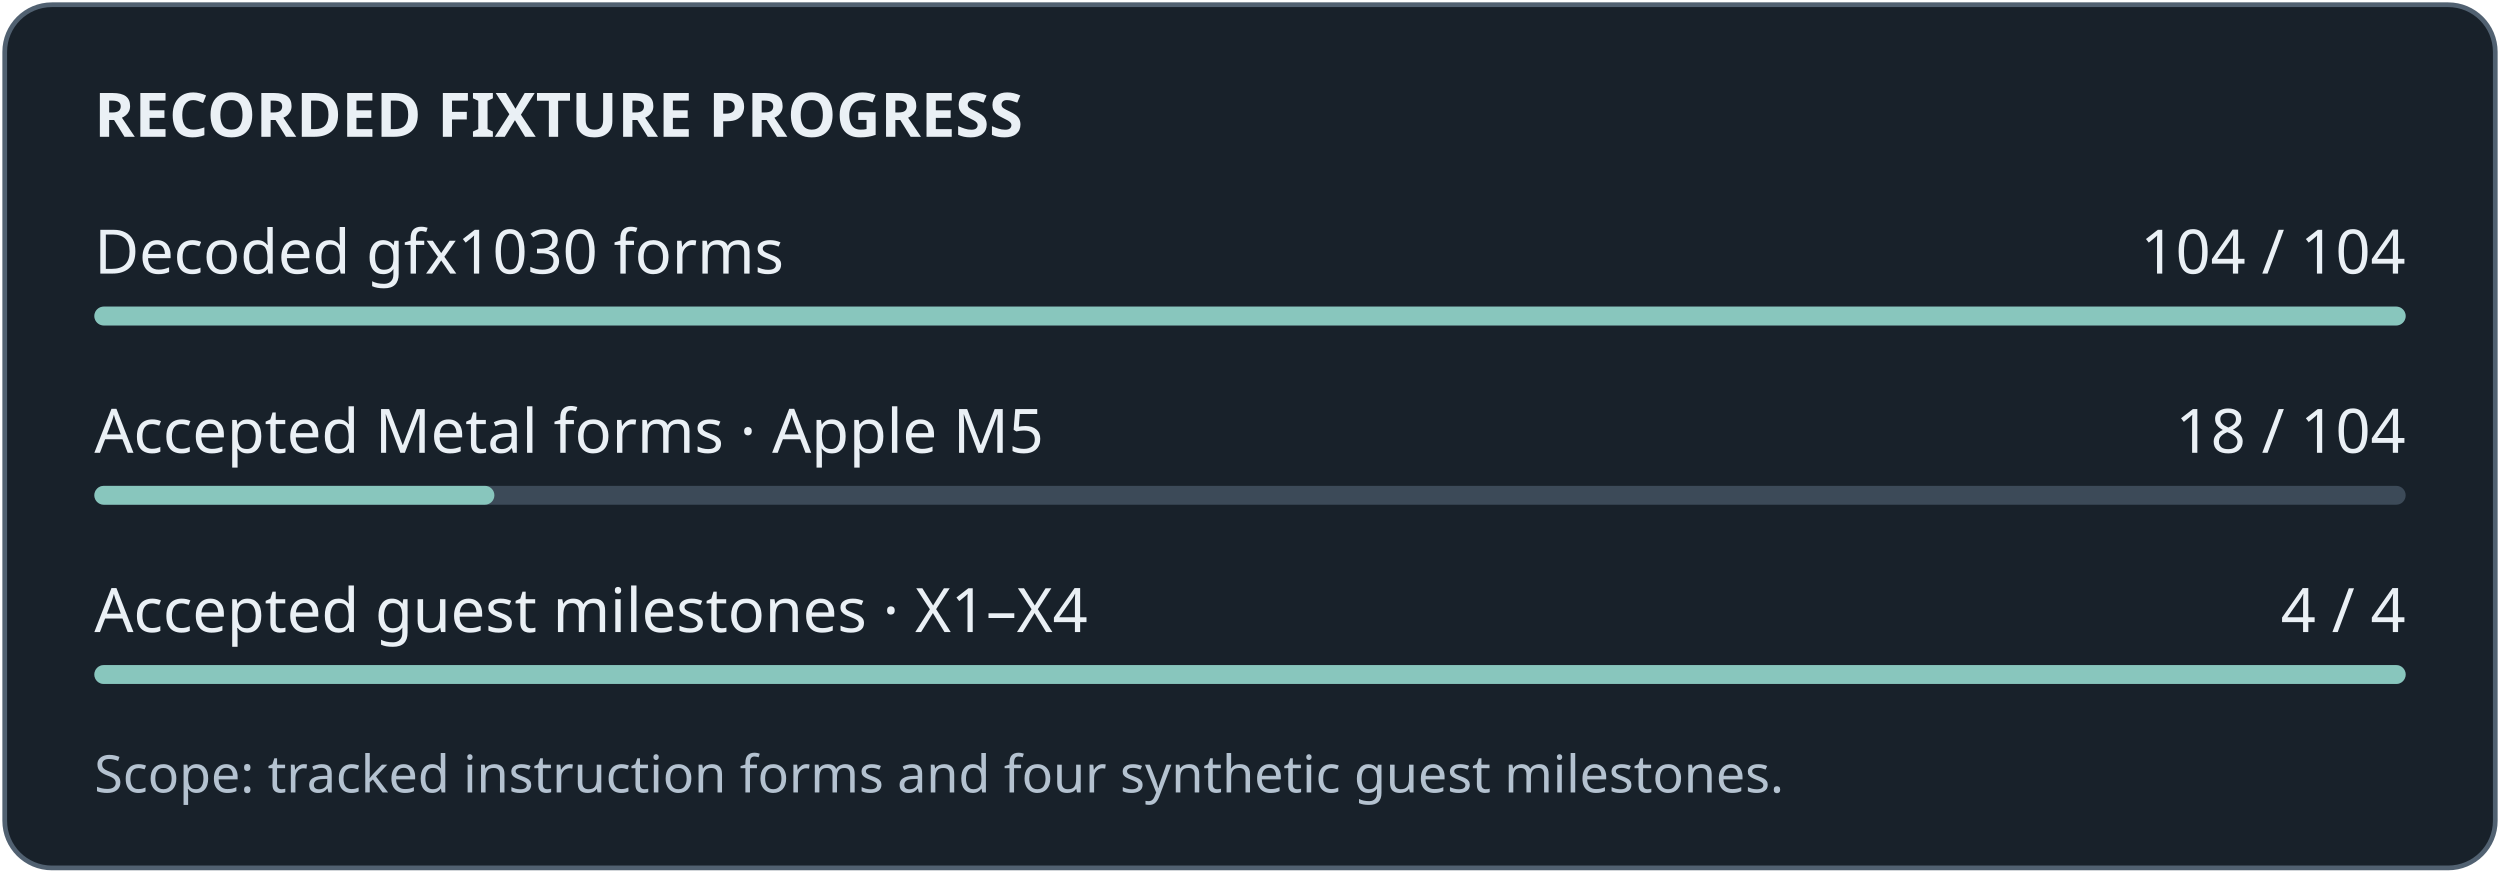
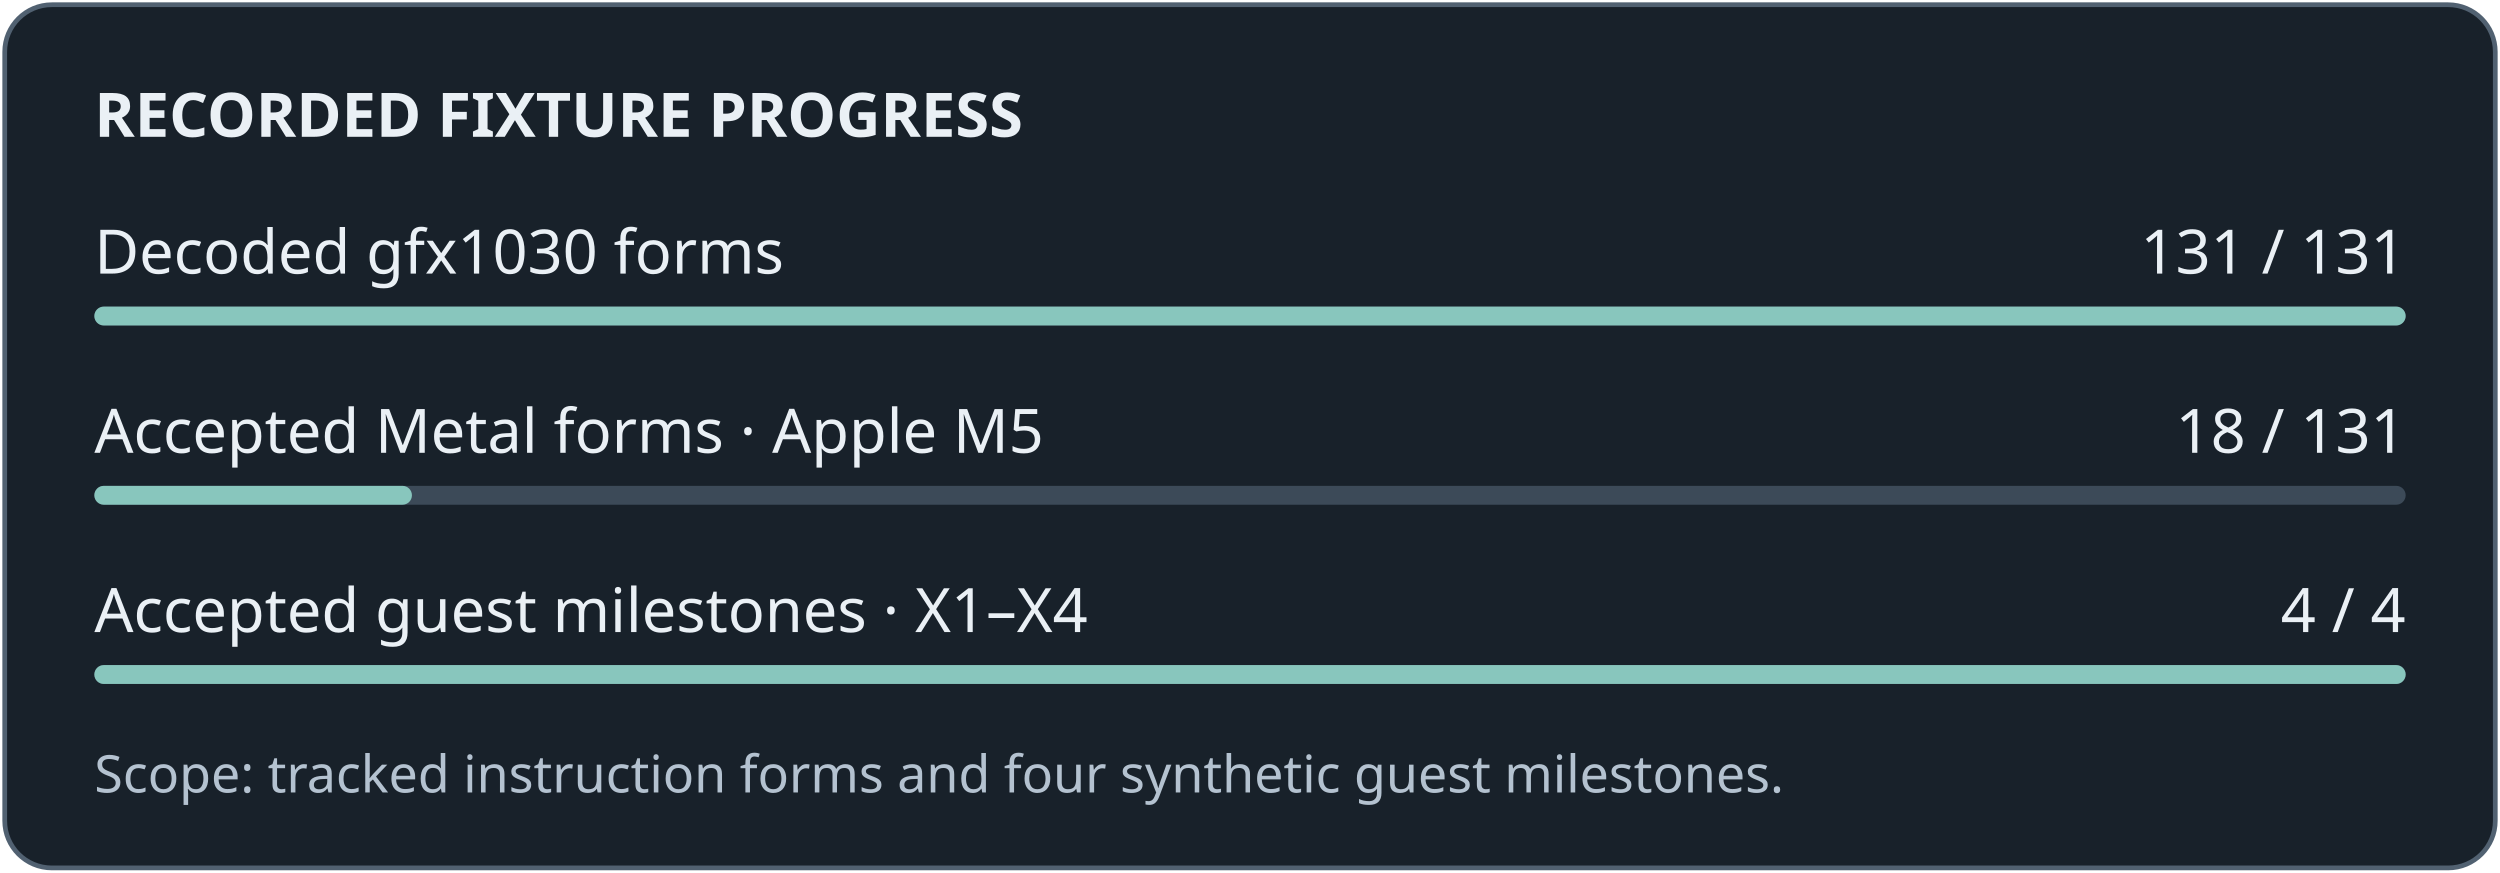
<svg xmlns="http://www.w3.org/2000/svg" width="530" height="185" viewBox="0 0 530 185" role="img" aria-labelledby="title description">
  <rect x="1" y="1" width="528" height="183" rx="10" fill="#18212a" stroke="#516171" />
  <g font-family="system-ui,sans-serif" fill="#eaf0f5">
    <text x="20" y="29" font-size="13" font-weight="700">RECORDED FIXTURE PROGRESS</text>
    <text x="20" y="58" font-size="13">Decoded gfx1030 forms</text>
-     <text x="510" y="58" font-size="13" text-anchor="end">104 / 104</text>
+     <text x="510" y="58" font-size="13" text-anchor="end">131 / 131</text>
    <rect x="20" y="65" width="490" height="4" rx="2" fill="#3c4a58" />
    <rect x="20" y="65" width="490.00" height="4" rx="2" fill="#88c6bd" />
    <text x="20" y="96" font-size="13">Accepted Metal forms · Apple M5</text>
-     <text x="510" y="96" font-size="13" text-anchor="end">18 / 104</text>
+     <text x="510" y="96" font-size="13" text-anchor="end">18 / 131</text>
    <rect x="20" y="103" width="490" height="4" rx="2" fill="#3c4a58" />
-     <rect x="20" y="103" width="84.81" height="4" rx="2" fill="#88c6bd" />
+     <rect x="20" y="103" width="67.33" height="4" rx="2" fill="#88c6bd" />
    <text x="20" y="134" font-size="13">Accepted guest milestones · X1–X4</text>
    <text x="510" y="134" font-size="13" text-anchor="end">4 / 4</text>
    <rect x="20" y="141" width="490" height="4" rx="2" fill="#3c4a58" />
    <rect x="20" y="141" width="490.00" height="4" rx="2" fill="#88c6bd" />
    <text x="20" y="168" font-size="11" fill="#b4c2d0">Scope: tracked instruction forms and four synthetic guest milestones.</text>
  </g>
</svg>
